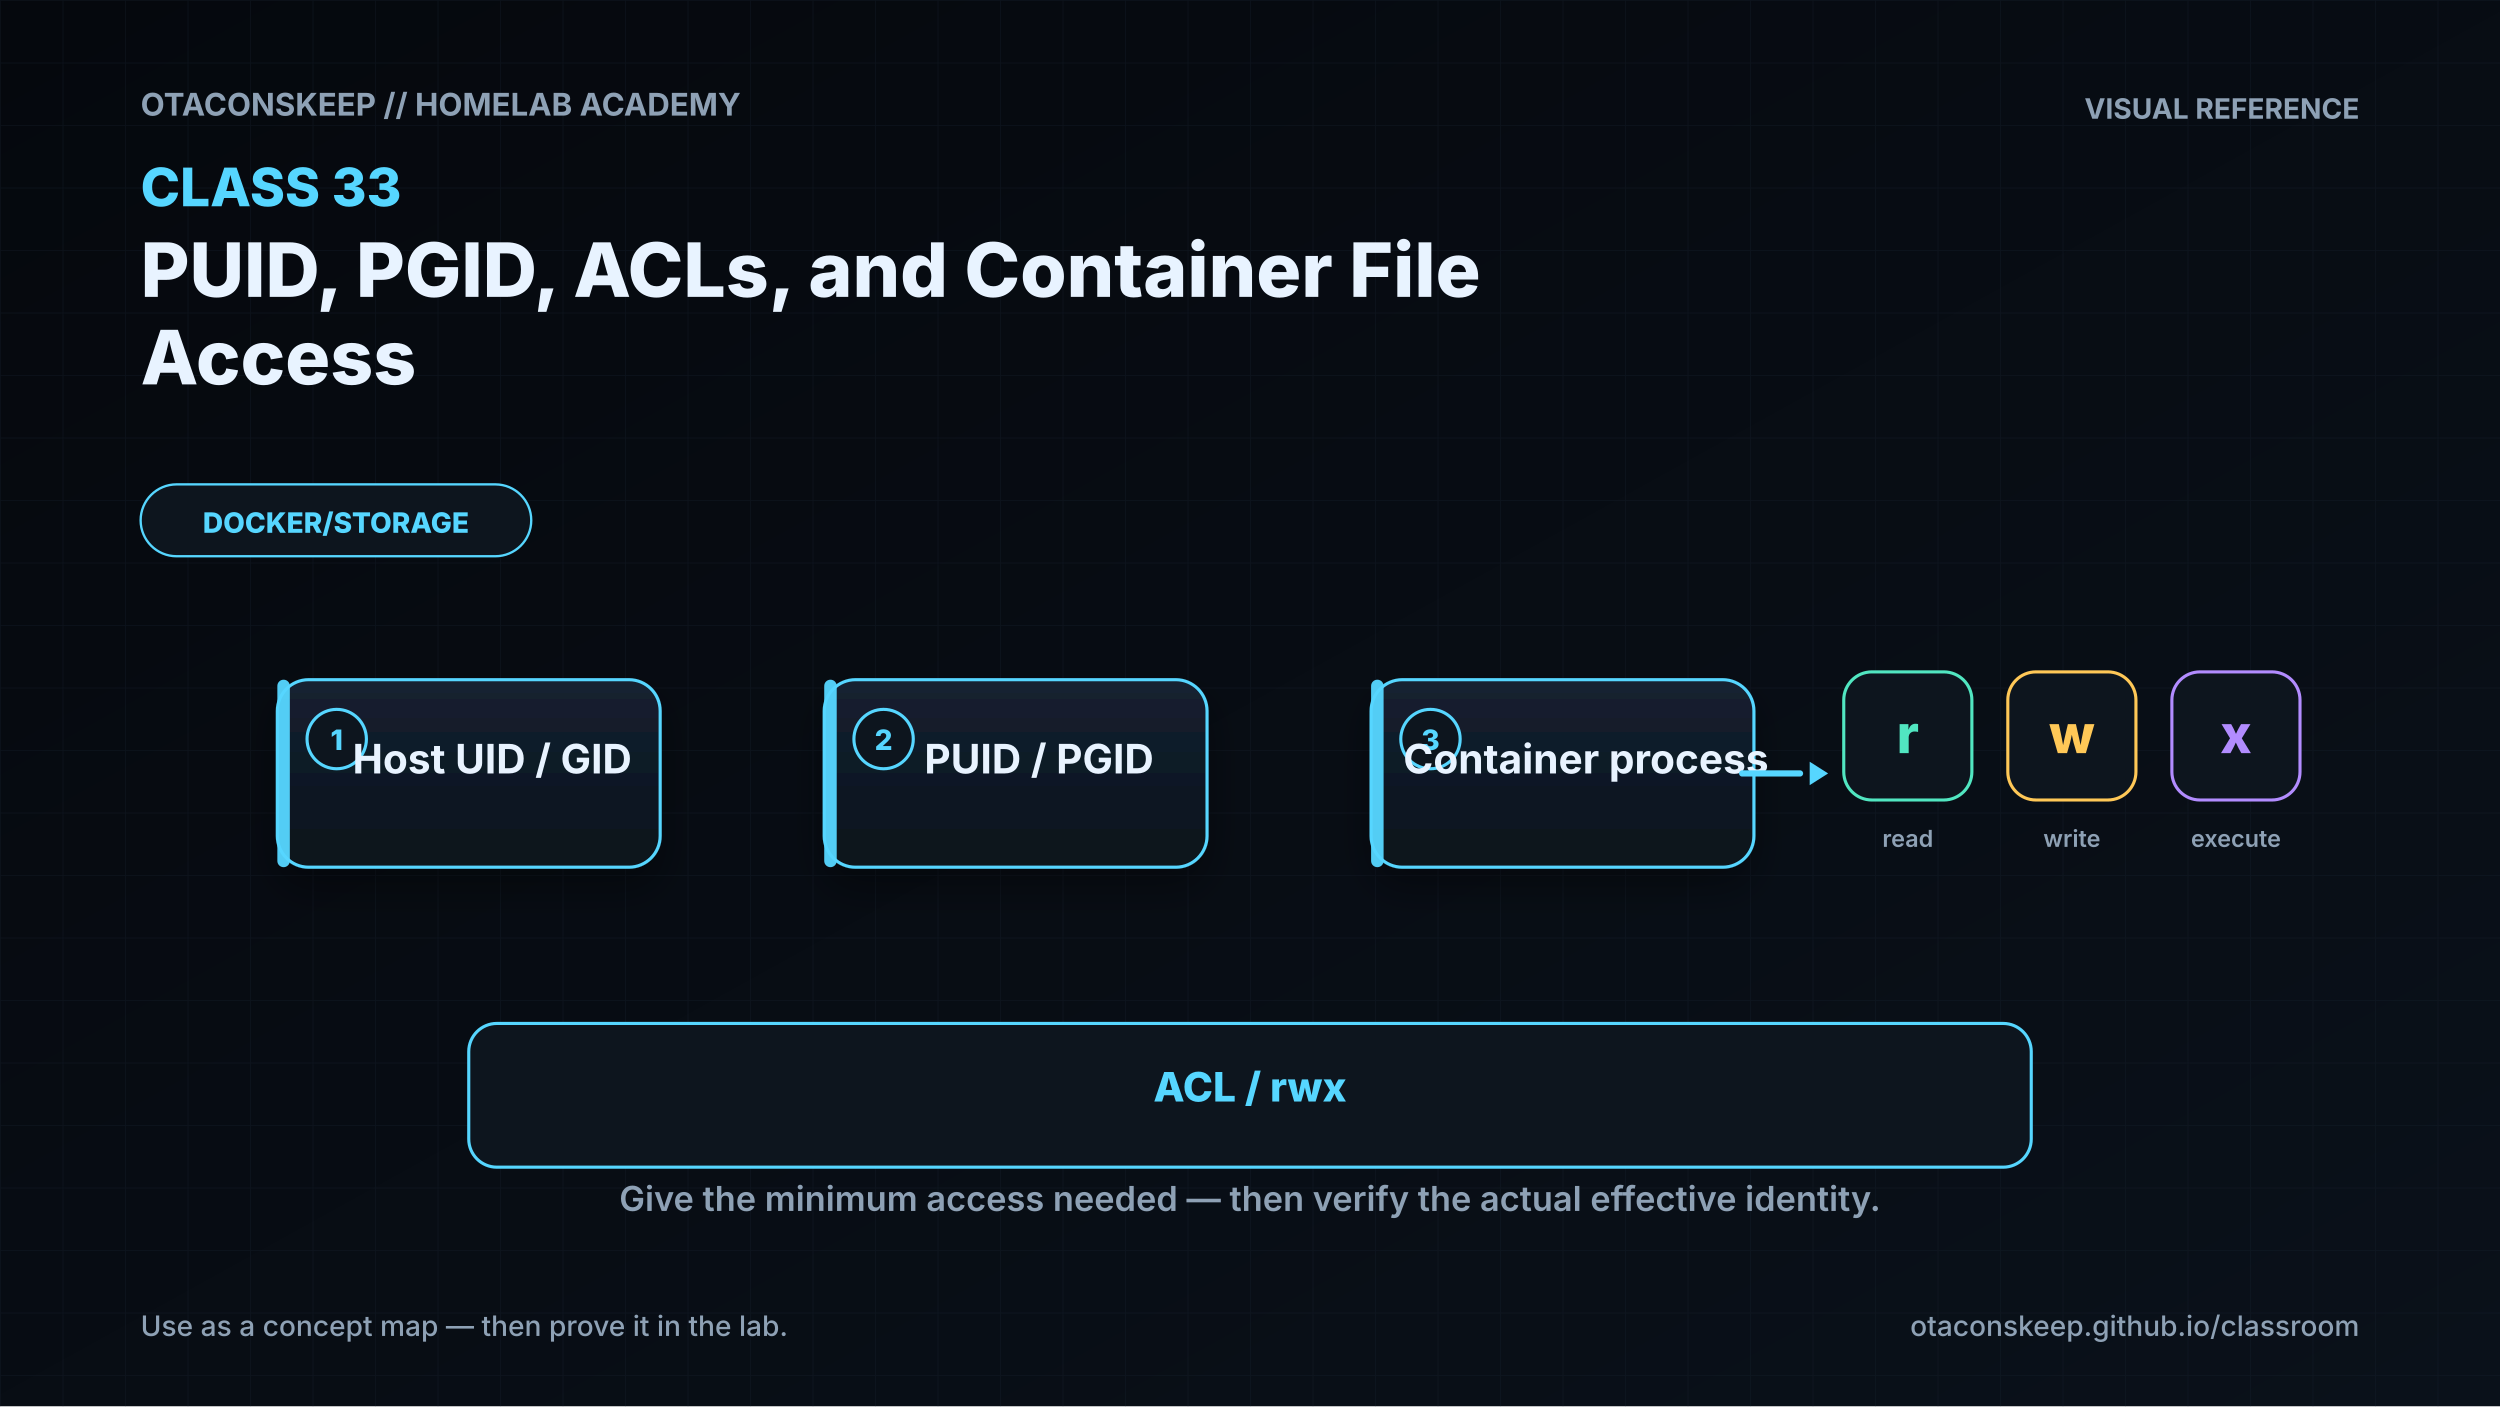
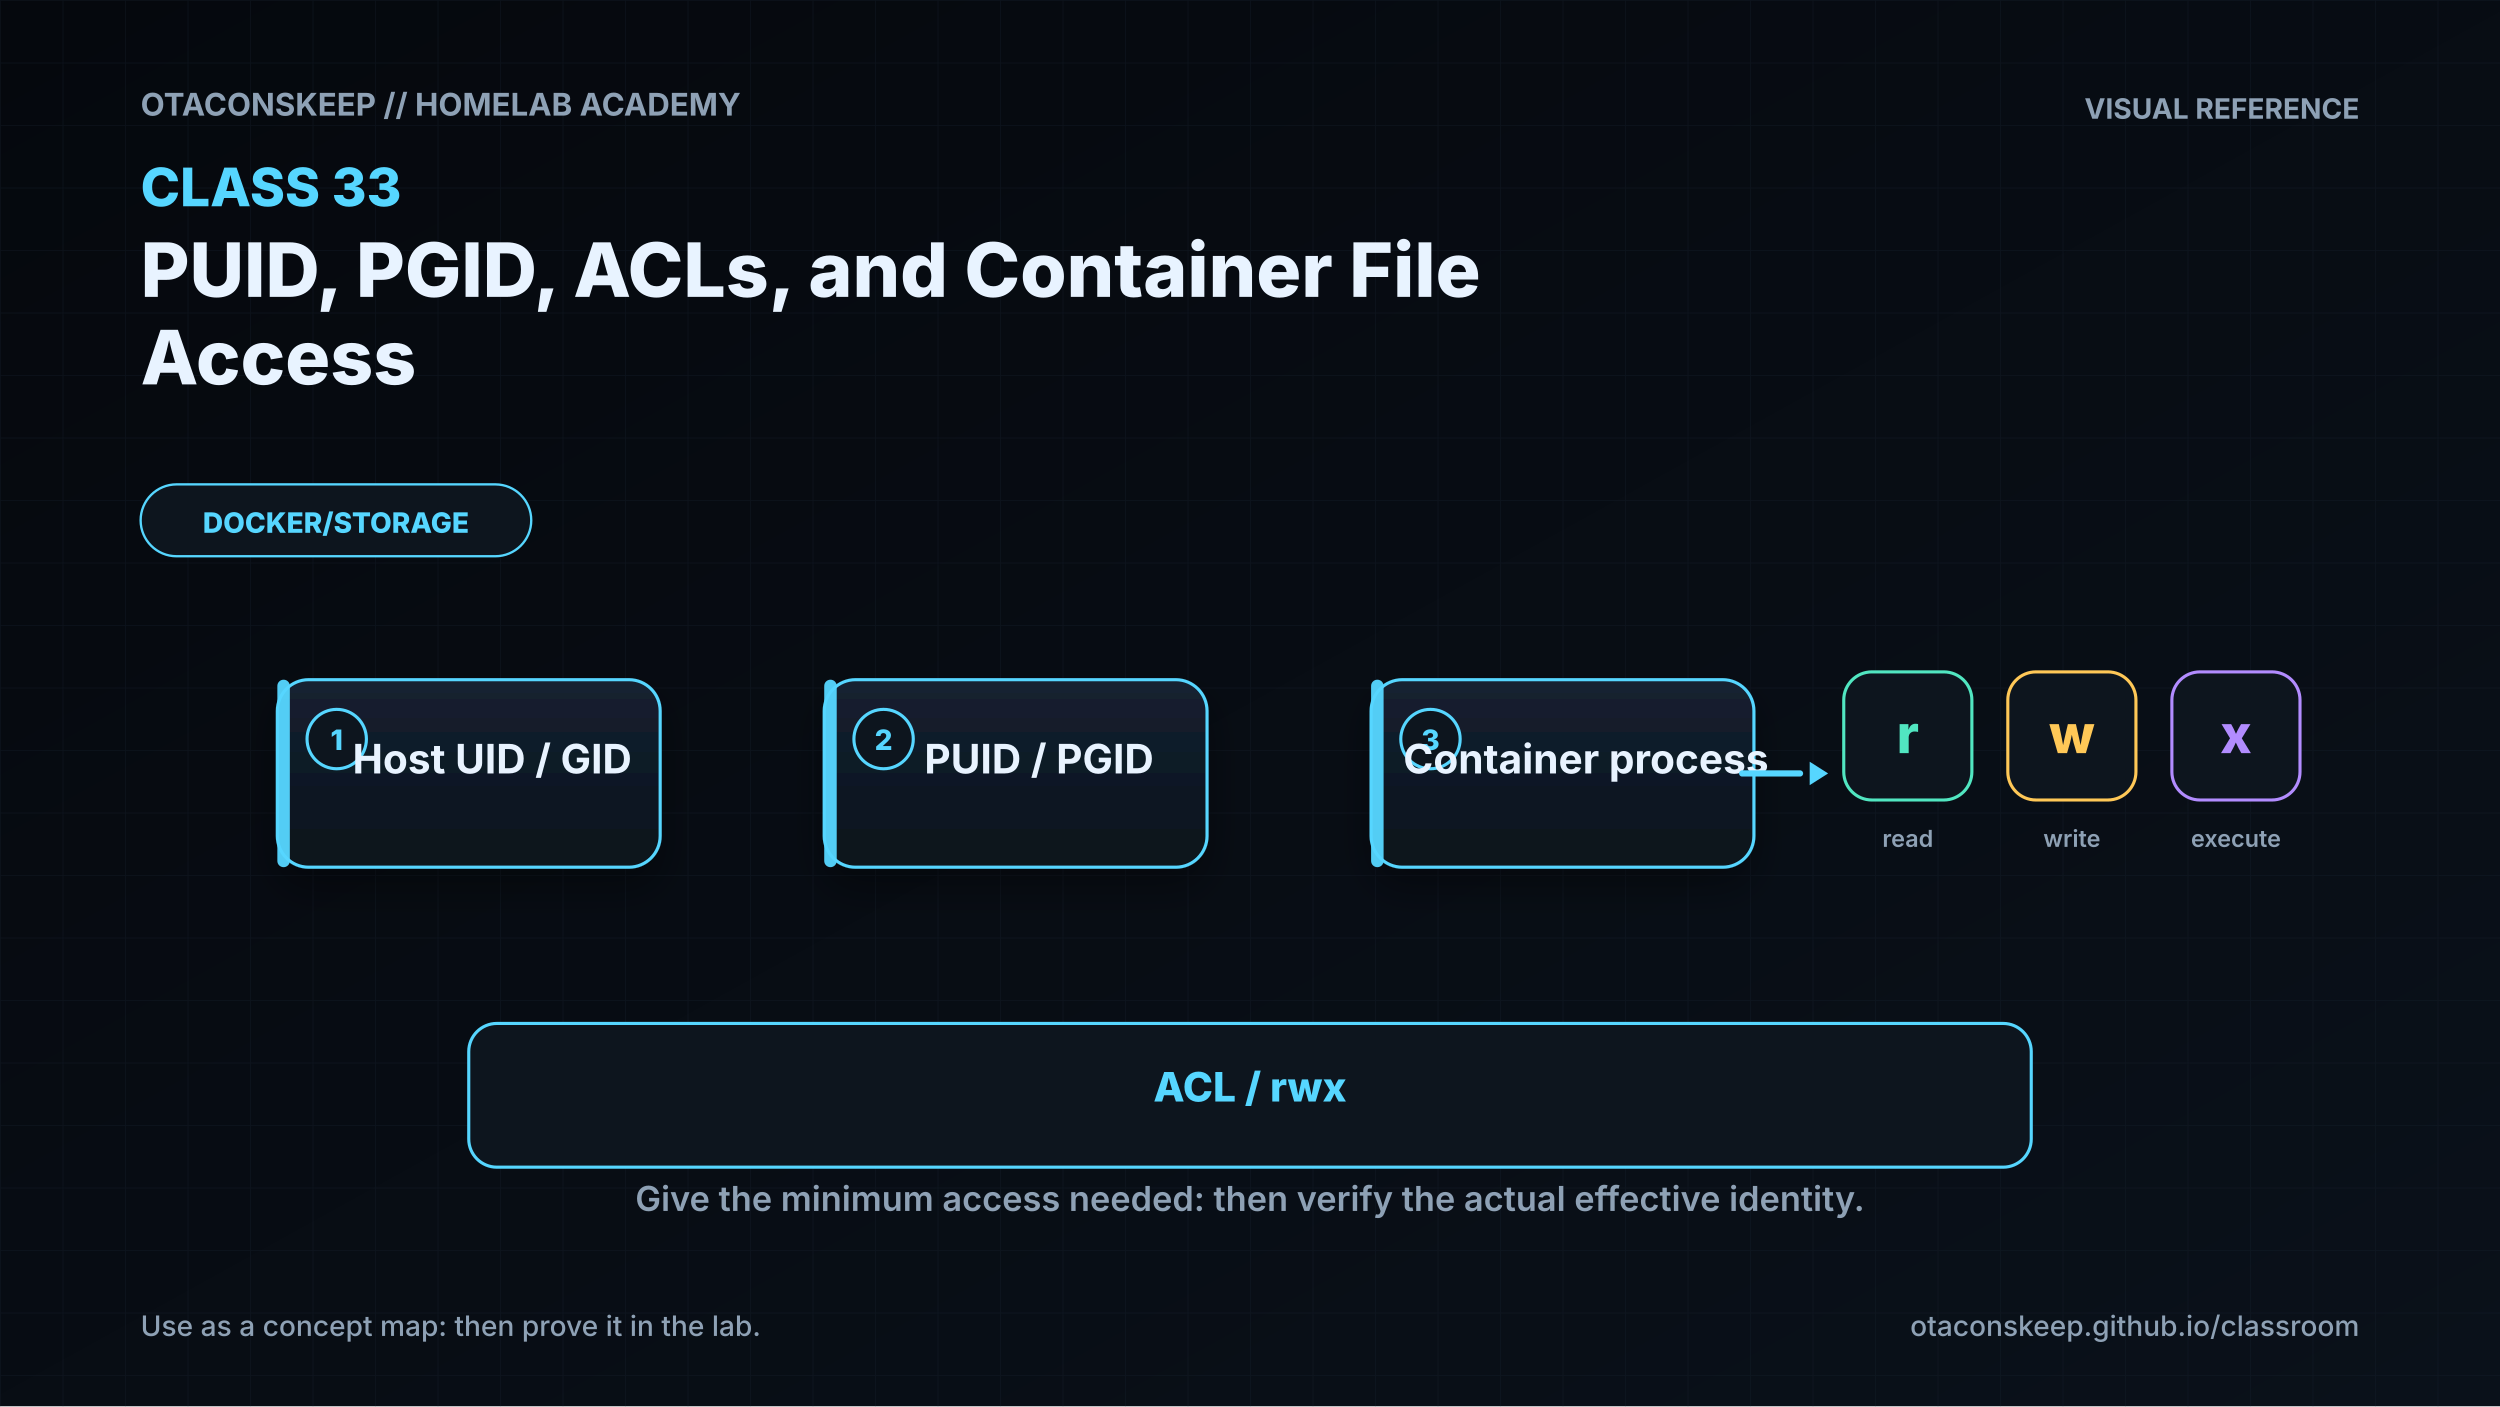
<svg xmlns="http://www.w3.org/2000/svg" width="1600" height="900" viewBox="0 0 1600 900">
  <defs>
    <linearGradient id="bg" x1="0" y1="0" x2="1" y2="1">
      <stop offset="0" stop-color="#05080d" />
      <stop offset="1" stop-color="#0a111a" />
    </linearGradient>
    <linearGradient id="glass" x1="0" y1="0" x2="0" y2="1">
      <stop offset="0" stop-color="#142131" />
      <stop offset="1" stop-color="#0b121b" />
    </linearGradient>
    <filter id="shadow" x="-30%" y="-30%" width="160%" height="160%">
      <feDropShadow dx="0" dy="12" stdDeviation="12" flood-color="#000" flood-opacity="0.35" />
    </filter>
    <filter id="glow">
      <feGaussianBlur stdDeviation="4" result="blur" />
      <feMerge>
        <feMergeNode in="blur" />
        <feMergeNode in="SourceGraphic" />
      </feMerge>
    </filter>
    <pattern id="grid" width="40" height="40" patternUnits="userSpaceOnUse">
      <path d="M 40 0 L 0 0 0 40" fill="none" stroke="#182331" stroke-width="1" opacity="0.55" />
    </pattern>
  </defs>
  <rect width="100%" height="100%" fill="url(#bg)" />
  <rect width="100%" height="100%" fill="url(#grid)" opacity="0.65" />
  <text x="90" y="74" font-family="Inter,Segoe UI,Arial,sans-serif" font-size="20" font-weight="700" fill="#8ea1b5" text-anchor="start" opacity="1">OTACONSKEEP // HOMELAB ACADEMY</text>
  <text x="90" y="132" font-family="Inter,Segoe UI,Arial,sans-serif" font-size="34" font-weight="800" fill="#56d6ff" text-anchor="start" opacity="1">CLASS 33</text>
  <text x="90" y="190" font-family="Inter,Segoe UI,Arial,sans-serif" font-size="48" font-weight="800" fill="#e8f3ff" text-anchor="start" opacity="1">PUID, PGID, ACLs, and Container File</text>
  <text x="90" y="246" font-family="Inter,Segoe UI,Arial,sans-serif" font-size="48" font-weight="800" fill="#e8f3ff" text-anchor="start" opacity="1">Access</text>
  <rect x="90" y="310" width="250" height="46" rx="23" fill="#0d151e" stroke="#56d6ff" stroke-width="1.5" opacity="1" />
  <text x="215" y="341" font-family="Inter,Segoe UI,Arial,sans-serif" font-size="18" font-weight="800" fill="#56d6ff" text-anchor="middle" opacity="1">DOCKER/STORAGE</text>
  <text x="1510" y="76" font-family="Inter,Segoe UI,Arial,sans-serif" font-size="18" font-weight="700" fill="#8ea1b5" text-anchor="end" opacity="1">VISUAL REFERENCE</text>
  <rect x="177.5" y="435.0" width="245" height="120" rx="20" fill="url(#glass)" stroke="#56d6ff" stroke-width="2" opacity="1" filter="url(#shadow)" />
  <rect x="177.5" y="435.0" width="8" height="120" rx="4" fill="#56d6ff" opacity="0.95" />
  <circle cx="215.5" cy="473.0" r="19" fill="#0d151e" stroke="#56d6ff" stroke-width="2" />
  <text x="215.5" y="480.0" font-family="Inter,Segoe UI,Arial,sans-serif" font-size="18" font-weight="800" fill="#56d6ff" text-anchor="middle" opacity="1">1</text>
  <text x="315" y="495" font-family="Inter,Segoe UI,Arial,sans-serif" font-size="26" font-weight="700" fill="#e8f3ff" text-anchor="middle" opacity="1">Host UID / GID</text>
  <rect x="527.5" y="435.0" width="245" height="120" rx="20" fill="url(#glass)" stroke="#56d6ff" stroke-width="2" opacity="1" filter="url(#shadow)" />
  <rect x="527.5" y="435.0" width="8" height="120" rx="4" fill="#56d6ff" opacity="0.95" />
  <circle cx="565.5" cy="473.0" r="19" fill="#0d151e" stroke="#56d6ff" stroke-width="2" />
  <text x="565.5" y="480.0" font-family="Inter,Segoe UI,Arial,sans-serif" font-size="18" font-weight="800" fill="#56d6ff" text-anchor="middle" opacity="1">2</text>
  <text x="665" y="495" font-family="Inter,Segoe UI,Arial,sans-serif" font-size="26" font-weight="700" fill="#e8f3ff" text-anchor="middle" opacity="1">PUID / PGID</text>
  <rect x="877.5" y="435.0" width="245" height="120" rx="20" fill="url(#glass)" stroke="#56d6ff" stroke-width="2" opacity="1" filter="url(#shadow)" />
  <rect x="877.5" y="435.0" width="8" height="120" rx="4" fill="#56d6ff" opacity="0.95" />
  <circle cx="915.5" cy="473.0" r="19" fill="#0d151e" stroke="#56d6ff" stroke-width="2" />
  <text x="915.5" y="480.0" font-family="Inter,Segoe UI,Arial,sans-serif" font-size="18" font-weight="800" fill="#56d6ff" text-anchor="middle" opacity="1">3</text>
  <text x="1015" y="495" font-family="Inter,Segoe UI,Arial,sans-serif" font-size="26" font-weight="700" fill="#e8f3ff" text-anchor="middle" opacity="1">Container process</text>
  <rect x="1180" y="430" width="82" height="82" rx="18" fill="#0d151e" stroke="#51e6c1" stroke-width="2" opacity="1" />
  <text x="1221" y="482" font-family="Inter,Segoe UI,Arial,sans-serif" font-size="34" font-weight="800" fill="#51e6c1" text-anchor="middle" opacity="1">r</text>
  <text x="1221" y="542" font-family="Inter,Segoe UI,Arial,sans-serif" font-size="15" font-weight="600" fill="#8ea1b5" text-anchor="middle" opacity="1">read</text>
  <rect x="1285" y="430" width="82" height="82" rx="18" fill="#0d151e" stroke="#ffc857" stroke-width="2" opacity="1" />
  <text x="1326" y="482" font-family="Inter,Segoe UI,Arial,sans-serif" font-size="34" font-weight="800" fill="#ffc857" text-anchor="middle" opacity="1">w</text>
  <text x="1326" y="542" font-family="Inter,Segoe UI,Arial,sans-serif" font-size="15" font-weight="600" fill="#8ea1b5" text-anchor="middle" opacity="1">write</text>
  <rect x="1390" y="430" width="82" height="82" rx="18" fill="#0d151e" stroke="#b28cff" stroke-width="2" opacity="1" />
  <text x="1431" y="482" font-family="Inter,Segoe UI,Arial,sans-serif" font-size="34" font-weight="800" fill="#b28cff" text-anchor="middle" opacity="1">x</text>
  <text x="1431" y="542" font-family="Inter,Segoe UI,Arial,sans-serif" font-size="15" font-weight="600" fill="#8ea1b5" text-anchor="middle" opacity="1">execute</text>
  <line x1="1115" y1="495" x2="1152.0" y2="495.0" stroke="#56d6ff" stroke-width="4" stroke-linecap="round" />
  <polygon points="1170,495 1158.2,502.5 1158.2,487.5" fill="#56d6ff" />
  <rect x="300" y="655" width="1000" height="92" rx="18" fill="#0d151e" stroke="#56d6ff" stroke-width="2" opacity="1" />
  <text x="800" y="705" font-family="Inter,Segoe UI,Arial,sans-serif" font-size="26" font-weight="800" fill="#56d6ff" text-anchor="middle" opacity="1">ACL / rwx</text>
-   <text x="800" y="775" font-family="Inter,Segoe UI,Arial,sans-serif" font-size="22" font-weight="600" fill="#8ea1b5" text-anchor="middle" opacity="1">Give the minimum access needed — then verify the actual effective identity.</text>
-   <text x="90" y="855" font-family="Inter,Segoe UI,Arial,sans-serif" font-size="18" font-weight="500" fill="#8ea1b5" text-anchor="start" opacity="1">Use as a concept map — then prove it in the lab.</text>
+   <text x="800" y="775" font-family="Inter,Segoe UI,Arial,sans-serif" font-size="22" font-weight="600" fill="#8ea1b5" text-anchor="middle" opacity="1">Give the minimum access needed: then verify the actual effective identity.</text>
+   <text x="90" y="855" font-family="Inter,Segoe UI,Arial,sans-serif" font-size="18" font-weight="500" fill="#8ea1b5" text-anchor="start" opacity="1">Use as a concept map: then prove it in the lab.</text>
  <text x="1510" y="855" font-family="Inter,Segoe UI,Arial,sans-serif" font-size="18" font-weight="500" fill="#8ea1b5" text-anchor="end" opacity="1">otaconskeep.github.io/classroom</text>
</svg>
